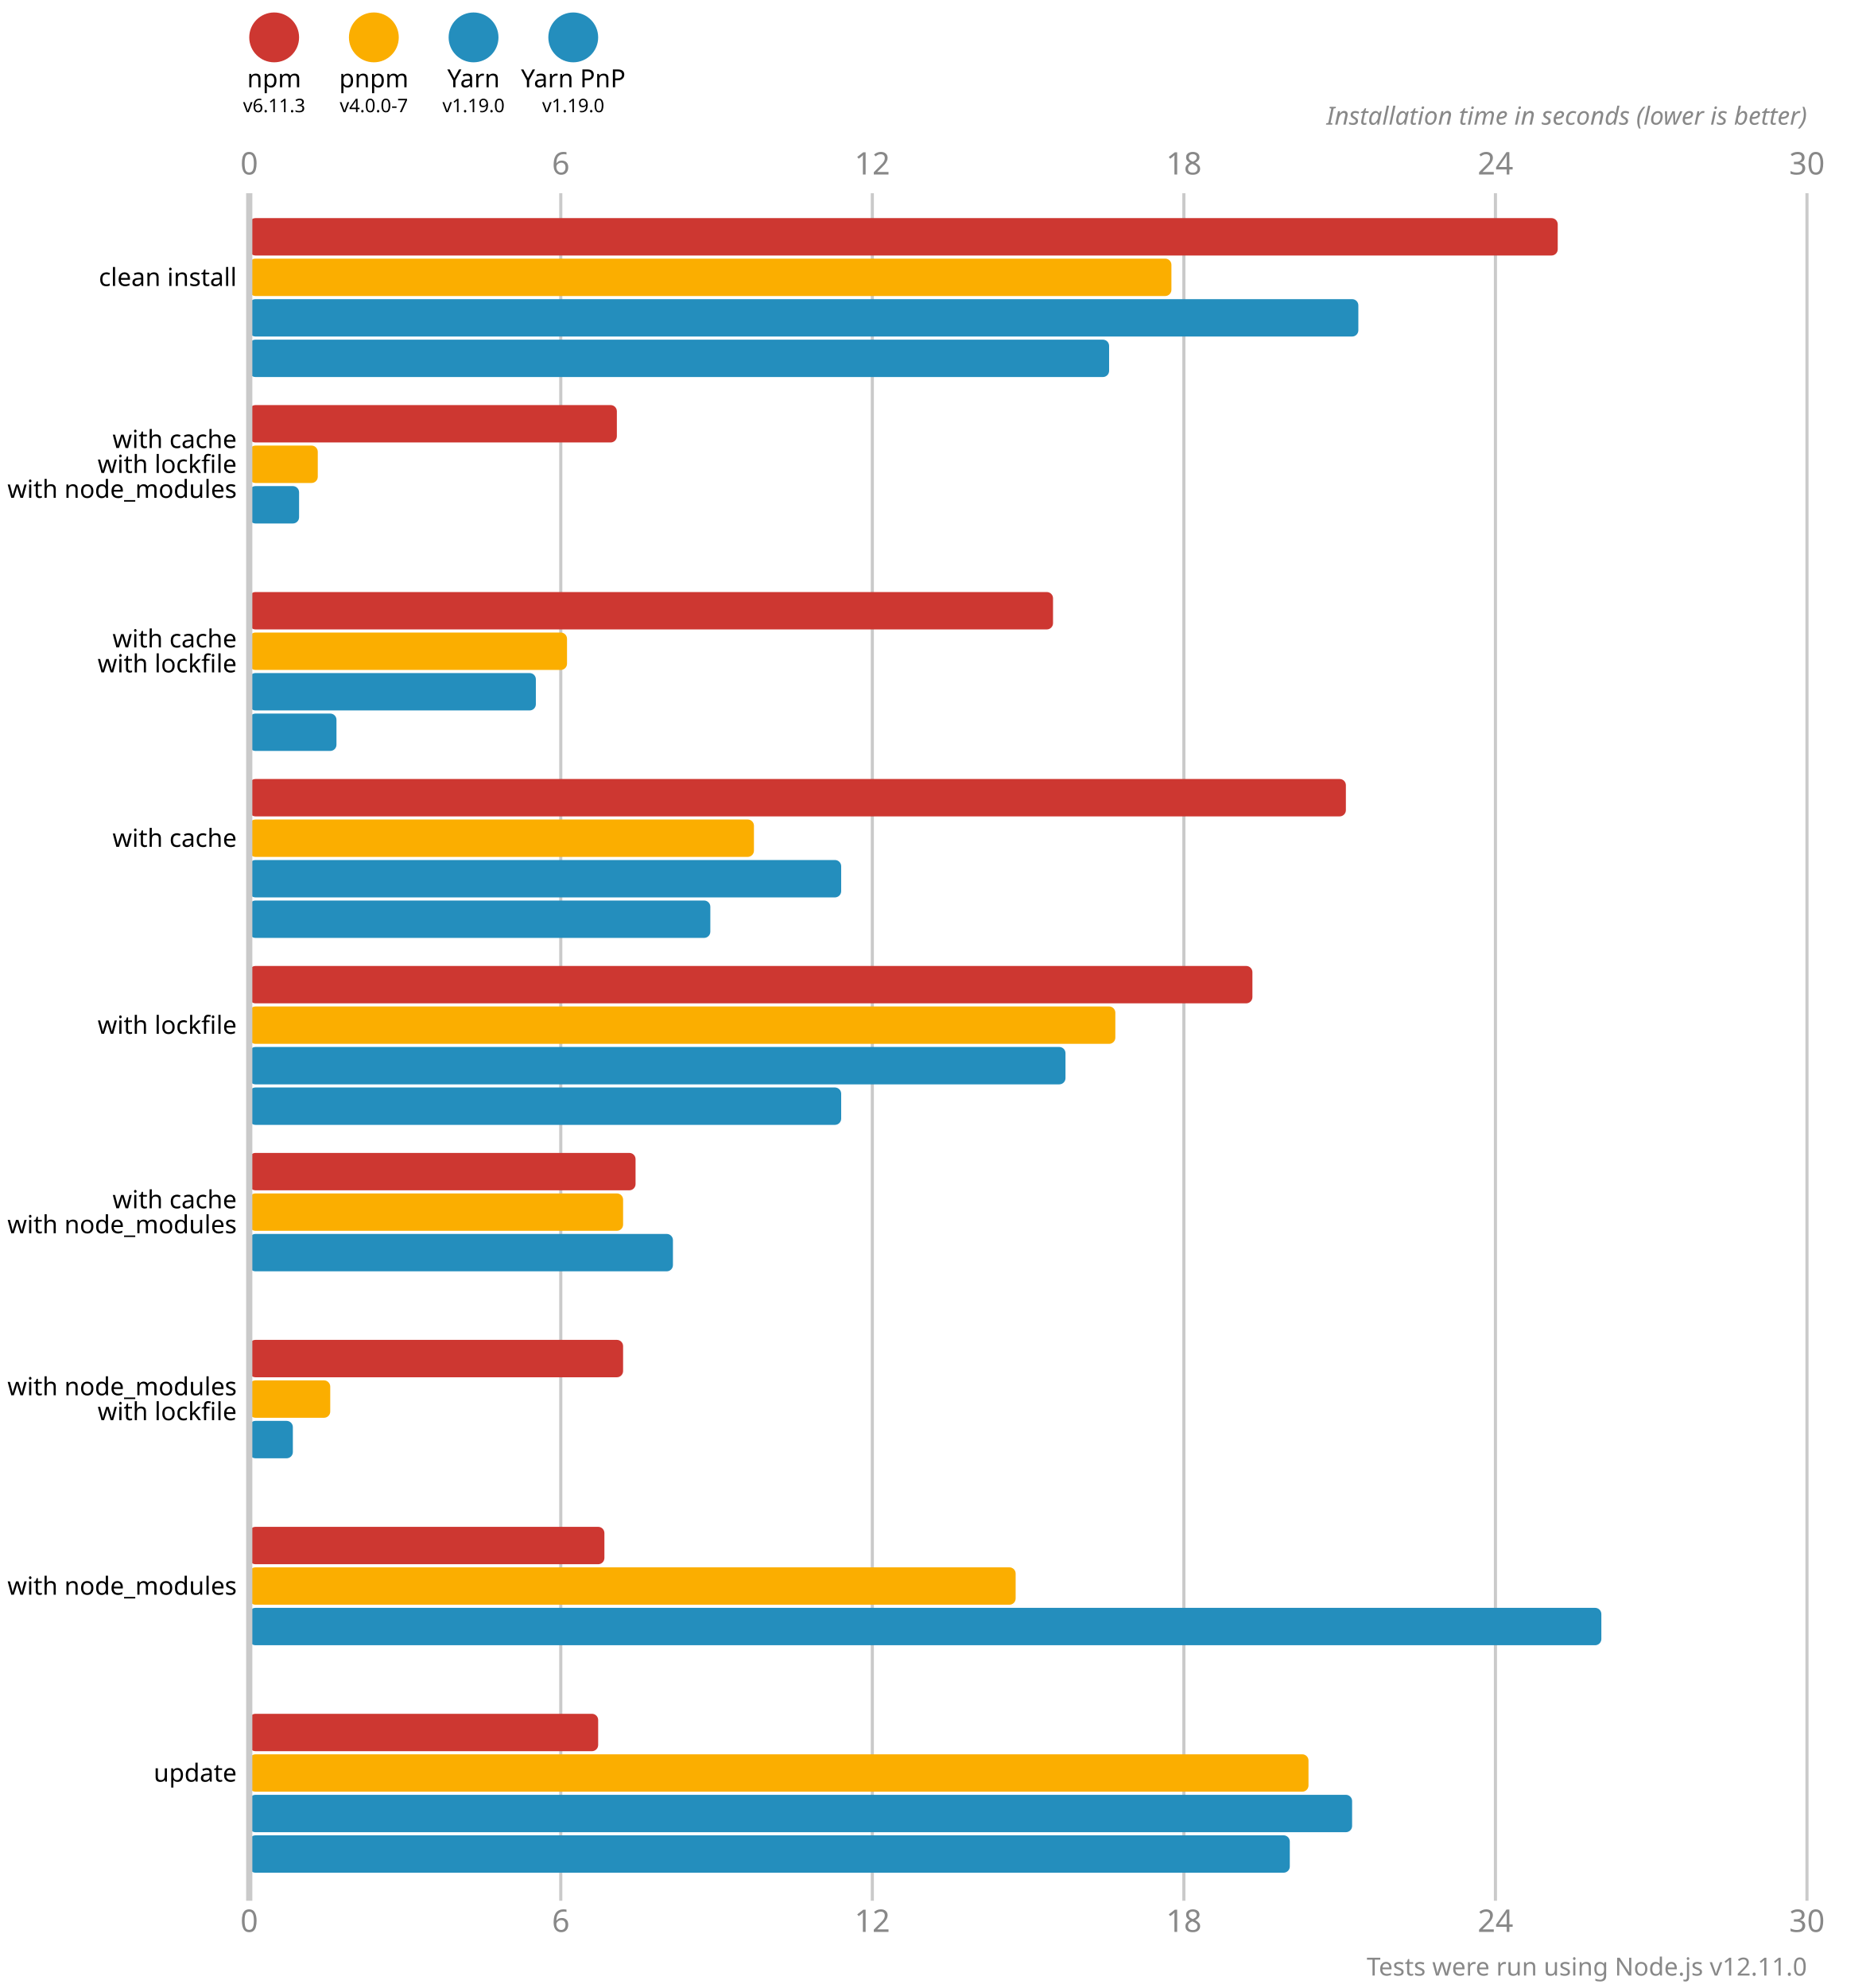
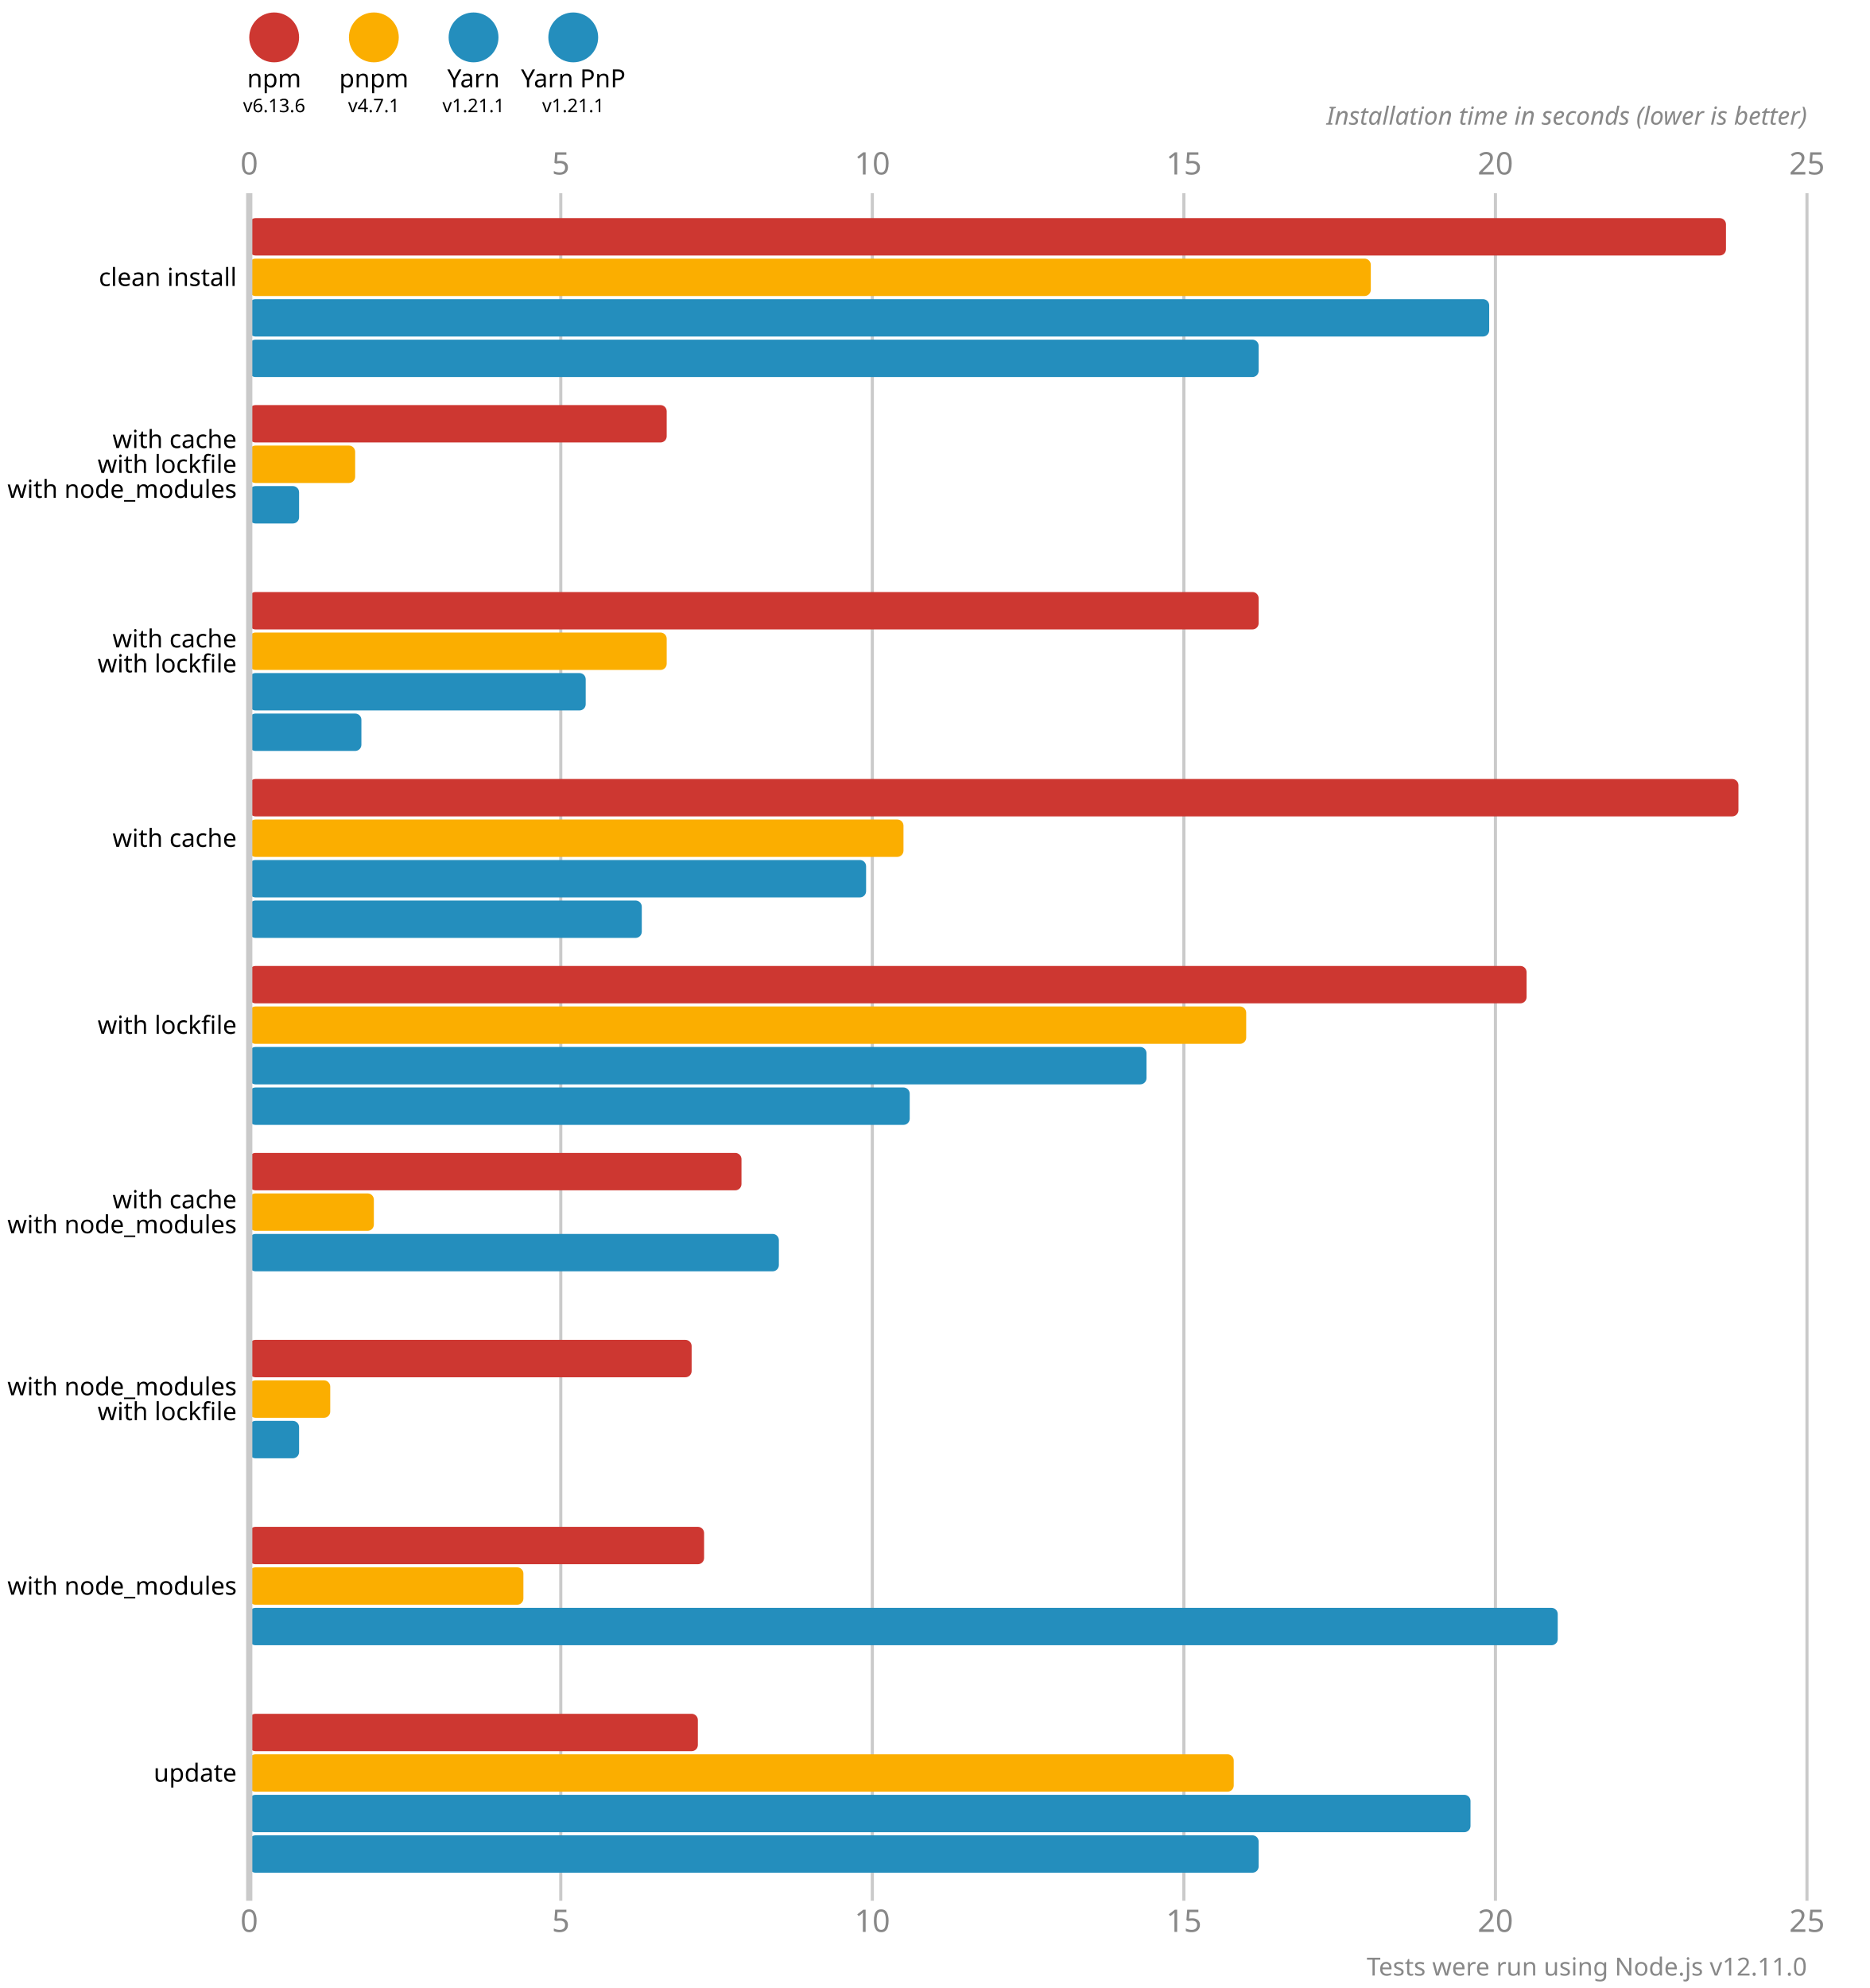
<svg xmlns="http://www.w3.org/2000/svg" version="1.1" viewBox="0 0 300 319">
  <style>
    .font { font-family: sans-serif; }
    .s3 { font-size: 3px; }
    .s4 { font-size: 4px; }
    .s5 { font-size: 5px; }
    .line { stroke: #cacaca; }
    .width { stroke-width: 0.5; }
    .text { fill: #888; }
  </style>
  <circle cx="44" cy="6" r="4" fill="#cd3731" />
  <text x="44" y="14" class="font s4" text-anchor="middle">npm</text>
-   <text x="44" y="18" class="font s3" text-anchor="middle">v6.11.3</text>
+   <text x="44" y="18" class="font s3" text-anchor="middle">v6.13.6</text>
  <circle cx="60" cy="6" r="4" fill="#fbae00" />
  <text x="60" y="14" class="font s4" text-anchor="middle">pnpm</text>
-   <text x="60" y="18" class="font s3" text-anchor="middle">v4.0.0-7</text>
+   <text x="60" y="18" class="font s3" text-anchor="middle">v4.7.1</text>
  <circle cx="76" cy="6" r="4" fill="#248ebd" />
  <text x="76" y="14" class="font s4" text-anchor="middle">Yarn</text>
-   <text x="76" y="18" class="font s3" text-anchor="middle">v1.19.0</text>
+   <text x="76" y="18" class="font s3" text-anchor="middle">v1.21.1</text>
  <circle cx="92" cy="6" r="4" fill="#248ebd" />
  <text x="92" y="14" class="font s4" text-anchor="middle">Yarn PnP</text>
-   <text x="92" y="18" class="font s3" text-anchor="middle">v1.19.0</text>
+   <text x="92" y="18" class="font s3" text-anchor="middle">v1.21.1</text>
  <text x="40" y="28" class="font s5 text" text-anchor="middle">0</text>
  <text x="40" y="310" class="font s5 text" text-anchor="middle">0</text>
  <line x1="90" y1="31" x2="90" y2="305" class="line width" />
-   <text x="90" y="28" class="font s5 text" text-anchor="middle">6</text>
-   <text x="90" y="310" class="font s5 text" text-anchor="middle">6</text>
+   <text x="90" y="28" class="font s5 text" text-anchor="middle">5</text>
+   <text x="90" y="310" class="font s5 text" text-anchor="middle">5</text>
  <line x1="140" y1="31" x2="140" y2="305" class="line width" />
-   <text x="140" y="28" class="font s5 text" text-anchor="middle">12</text>
-   <text x="140" y="310" class="font s5 text" text-anchor="middle">12</text>
+   <text x="140" y="28" class="font s5 text" text-anchor="middle">10</text>
+   <text x="140" y="310" class="font s5 text" text-anchor="middle">10</text>
  <line x1="190" y1="31" x2="190" y2="305" class="line width" />
-   <text x="190" y="28" class="font s5 text" text-anchor="middle">18</text>
-   <text x="190" y="310" class="font s5 text" text-anchor="middle">18</text>
+   <text x="190" y="28" class="font s5 text" text-anchor="middle">15</text>
+   <text x="190" y="310" class="font s5 text" text-anchor="middle">15</text>
  <line x1="240" y1="31" x2="240" y2="305" class="line width" />
-   <text x="240" y="28" class="font s5 text" text-anchor="middle">24</text>
-   <text x="240" y="310" class="font s5 text" text-anchor="middle">24</text>
+   <text x="240" y="28" class="font s5 text" text-anchor="middle">20</text>
+   <text x="240" y="310" class="font s5 text" text-anchor="middle">20</text>
  <line x1="290" y1="31" x2="290" y2="305" class="line width" />
-   <text x="290" y="28" class="font s5 text" text-anchor="middle">30</text>
-   <text x="290" y="310" class="font s5 text" text-anchor="middle">30</text>
+   <text x="290" y="28" class="font s5 text" text-anchor="middle">25</text>
+   <text x="290" y="310" class="font s5 text" text-anchor="middle">25</text>
  <text x="290" y="20" class="font s4 text" font-style="italic" text-anchor="end">Installation time in seconds (lower is better)</text>
-   <rect x="40" y="35" width="210" height="6" fill="#cd3731" rx="1" ry="1" />
-   <rect x="40" y="41.5" width="148" height="6" fill="#fbae00" rx="1" ry="1" />
-   <rect x="40" y="48" width="178" height="6" fill="#248ebd" rx="1" ry="1" />
-   <rect x="40" y="54.5" width="138" height="6" fill="#248ebd" rx="1" ry="1" />
-   <rect x="40" y="65" width="59" height="6" fill="#cd3731" rx="1" ry="1" />
-   <rect x="40" y="71.5" width="11" height="6" fill="#fbae00" rx="1" ry="1" />
+   <rect x="40" y="35" width="237" height="6" fill="#cd3731" rx="1" ry="1" />
+   <rect x="40" y="41.5" width="180" height="6" fill="#fbae00" rx="1" ry="1" />
+   <rect x="40" y="48" width="199" height="6" fill="#248ebd" rx="1" ry="1" />
+   <rect x="40" y="54.5" width="162" height="6" fill="#248ebd" rx="1" ry="1" />
+   <rect x="40" y="65" width="67" height="6" fill="#cd3731" rx="1" ry="1" />
+   <rect x="40" y="71.5" width="17" height="6" fill="#fbae00" rx="1" ry="1" />
  <rect x="40" y="78" width="8" height="6" fill="#248ebd" rx="1" ry="1" />
  <rect x="40" y="84.5" width="0" height="6" fill="#248ebd" rx="1" ry="1" />
-   <rect x="40" y="95" width="129" height="6" fill="#cd3731" rx="1" ry="1" />
-   <rect x="40" y="101.5" width="51" height="6" fill="#fbae00" rx="1" ry="1" />
-   <rect x="40" y="108" width="46" height="6" fill="#248ebd" rx="1" ry="1" />
-   <rect x="40" y="114.5" width="14" height="6" fill="#248ebd" rx="1" ry="1" />
-   <rect x="40" y="125" width="176" height="6" fill="#cd3731" rx="1" ry="1" />
-   <rect x="40" y="131.5" width="81" height="6" fill="#fbae00" rx="1" ry="1" />
-   <rect x="40" y="138" width="95" height="6" fill="#248ebd" rx="1" ry="1" />
-   <rect x="40" y="144.5" width="74" height="6" fill="#248ebd" rx="1" ry="1" />
-   <rect x="40" y="155" width="161" height="6" fill="#cd3731" rx="1" ry="1" />
-   <rect x="40" y="161.5" width="139" height="6" fill="#fbae00" rx="1" ry="1" />
-   <rect x="40" y="168" width="131" height="6" fill="#248ebd" rx="1" ry="1" />
-   <rect x="40" y="174.5" width="95" height="6" fill="#248ebd" rx="1" ry="1" />
-   <rect x="40" y="185" width="62" height="6" fill="#cd3731" rx="1" ry="1" />
-   <rect x="40" y="191.5" width="60" height="6" fill="#fbae00" rx="1" ry="1" />
-   <rect x="40" y="198" width="68" height="6" fill="#248ebd" rx="1" ry="1" />
+   <rect x="40" y="95" width="162" height="6" fill="#cd3731" rx="1" ry="1" />
+   <rect x="40" y="101.5" width="67" height="6" fill="#fbae00" rx="1" ry="1" />
+   <rect x="40" y="108" width="54" height="6" fill="#248ebd" rx="1" ry="1" />
+   <rect x="40" y="114.5" width="18" height="6" fill="#248ebd" rx="1" ry="1" />
+   <rect x="40" y="125" width="239" height="6" fill="#cd3731" rx="1" ry="1" />
+   <rect x="40" y="131.5" width="105" height="6" fill="#fbae00" rx="1" ry="1" />
+   <rect x="40" y="138" width="99" height="6" fill="#248ebd" rx="1" ry="1" />
+   <rect x="40" y="144.5" width="63" height="6" fill="#248ebd" rx="1" ry="1" />
+   <rect x="40" y="155" width="205" height="6" fill="#cd3731" rx="1" ry="1" />
+   <rect x="40" y="161.5" width="160" height="6" fill="#fbae00" rx="1" ry="1" />
+   <rect x="40" y="168" width="144" height="6" fill="#248ebd" rx="1" ry="1" />
+   <rect x="40" y="174.5" width="106" height="6" fill="#248ebd" rx="1" ry="1" />
+   <rect x="40" y="185" width="79" height="6" fill="#cd3731" rx="1" ry="1" />
+   <rect x="40" y="191.5" width="20" height="6" fill="#fbae00" rx="1" ry="1" />
+   <rect x="40" y="198" width="85" height="6" fill="#248ebd" rx="1" ry="1" />
  <rect x="40" y="204.5" width="0" height="6" fill="#248ebd" rx="1" ry="1" />
-   <rect x="40" y="215" width="60" height="6" fill="#cd3731" rx="1" ry="1" />
+   <rect x="40" y="215" width="71" height="6" fill="#cd3731" rx="1" ry="1" />
  <rect x="40" y="221.5" width="13" height="6" fill="#fbae00" rx="1" ry="1" />
-   <rect x="40" y="228" width="7" height="6" fill="#248ebd" rx="1" ry="1" />
+   <rect x="40" y="228" width="8" height="6" fill="#248ebd" rx="1" ry="1" />
  <rect x="40" y="234.5" width="0" height="6" fill="#248ebd" rx="1" ry="1" />
-   <rect x="40" y="245" width="57" height="6" fill="#cd3731" rx="1" ry="1" />
-   <rect x="40" y="251.5" width="123" height="6" fill="#fbae00" rx="1" ry="1" />
-   <rect x="40" y="258" width="217" height="6" fill="#248ebd" rx="1" ry="1" />
+   <rect x="40" y="245" width="73" height="6" fill="#cd3731" rx="1" ry="1" />
+   <rect x="40" y="251.5" width="44" height="6" fill="#fbae00" rx="1" ry="1" />
+   <rect x="40" y="258" width="210" height="6" fill="#248ebd" rx="1" ry="1" />
  <rect x="40" y="264.5" width="0" height="6" fill="#248ebd" rx="1" ry="1" />
-   <rect x="40" y="275" width="56" height="6" fill="#cd3731" rx="1" ry="1" />
-   <rect x="40" y="281.5" width="170" height="6" fill="#fbae00" rx="1" ry="1" />
-   <rect x="40" y="288" width="177" height="6" fill="#248ebd" rx="1" ry="1" />
-   <rect x="40" y="294.5" width="167" height="6" fill="#248ebd" rx="1" ry="1" />
+   <rect x="40" y="275" width="72" height="6" fill="#cd3731" rx="1" ry="1" />
+   <rect x="40" y="281.5" width="158" height="6" fill="#fbae00" rx="1" ry="1" />
+   <rect x="40" y="288" width="196" height="6" fill="#248ebd" rx="1" ry="1" />
+   <rect x="40" y="294.5" width="162" height="6" fill="#248ebd" rx="1" ry="1" />
  <line x1="40" y1="31" x2="40" y2="305" class="line" />
  <text x="38" y="44.5" class="font s4" dominant-baseline="middle" text-anchor="end">clean install</text>
  <text x="38" y="70.5" class="font s4" dominant-baseline="middle" text-anchor="end">with cache</text>
  <text x="38" y="74.5" class="font s4" dominant-baseline="middle" text-anchor="end">with lockfile</text>
  <text x="38" y="78.5" class="font s4" dominant-baseline="middle" text-anchor="end">with node_modules</text>
  <text x="38" y="102.5" class="font s4" dominant-baseline="middle" text-anchor="end">with cache</text>
  <text x="38" y="106.5" class="font s4" dominant-baseline="middle" text-anchor="end">with lockfile</text>
  <text x="38" y="134.5" class="font s4" dominant-baseline="middle" text-anchor="end">with cache</text>
  <text x="38" y="164.5" class="font s4" dominant-baseline="middle" text-anchor="end">with lockfile</text>
  <text x="38" y="192.5" class="font s4" dominant-baseline="middle" text-anchor="end">with cache</text>
  <text x="38" y="196.5" class="font s4" dominant-baseline="middle" text-anchor="end">with node_modules</text>
  <text x="38" y="222.5" class="font s4" dominant-baseline="middle" text-anchor="end">with node_modules</text>
  <text x="38" y="226.5" class="font s4" dominant-baseline="middle" text-anchor="end">with lockfile</text>
  <text x="38" y="254.5" class="font s4" dominant-baseline="middle" text-anchor="end">with node_modules</text>
  <text x="38" y="284.5" class="font s4" dominant-baseline="middle" text-anchor="end">update</text>
  <text x="290" y="317" class="font s4 text" text-anchor="end">Tests were run using Node.js v12.11.0</text>
</svg>
